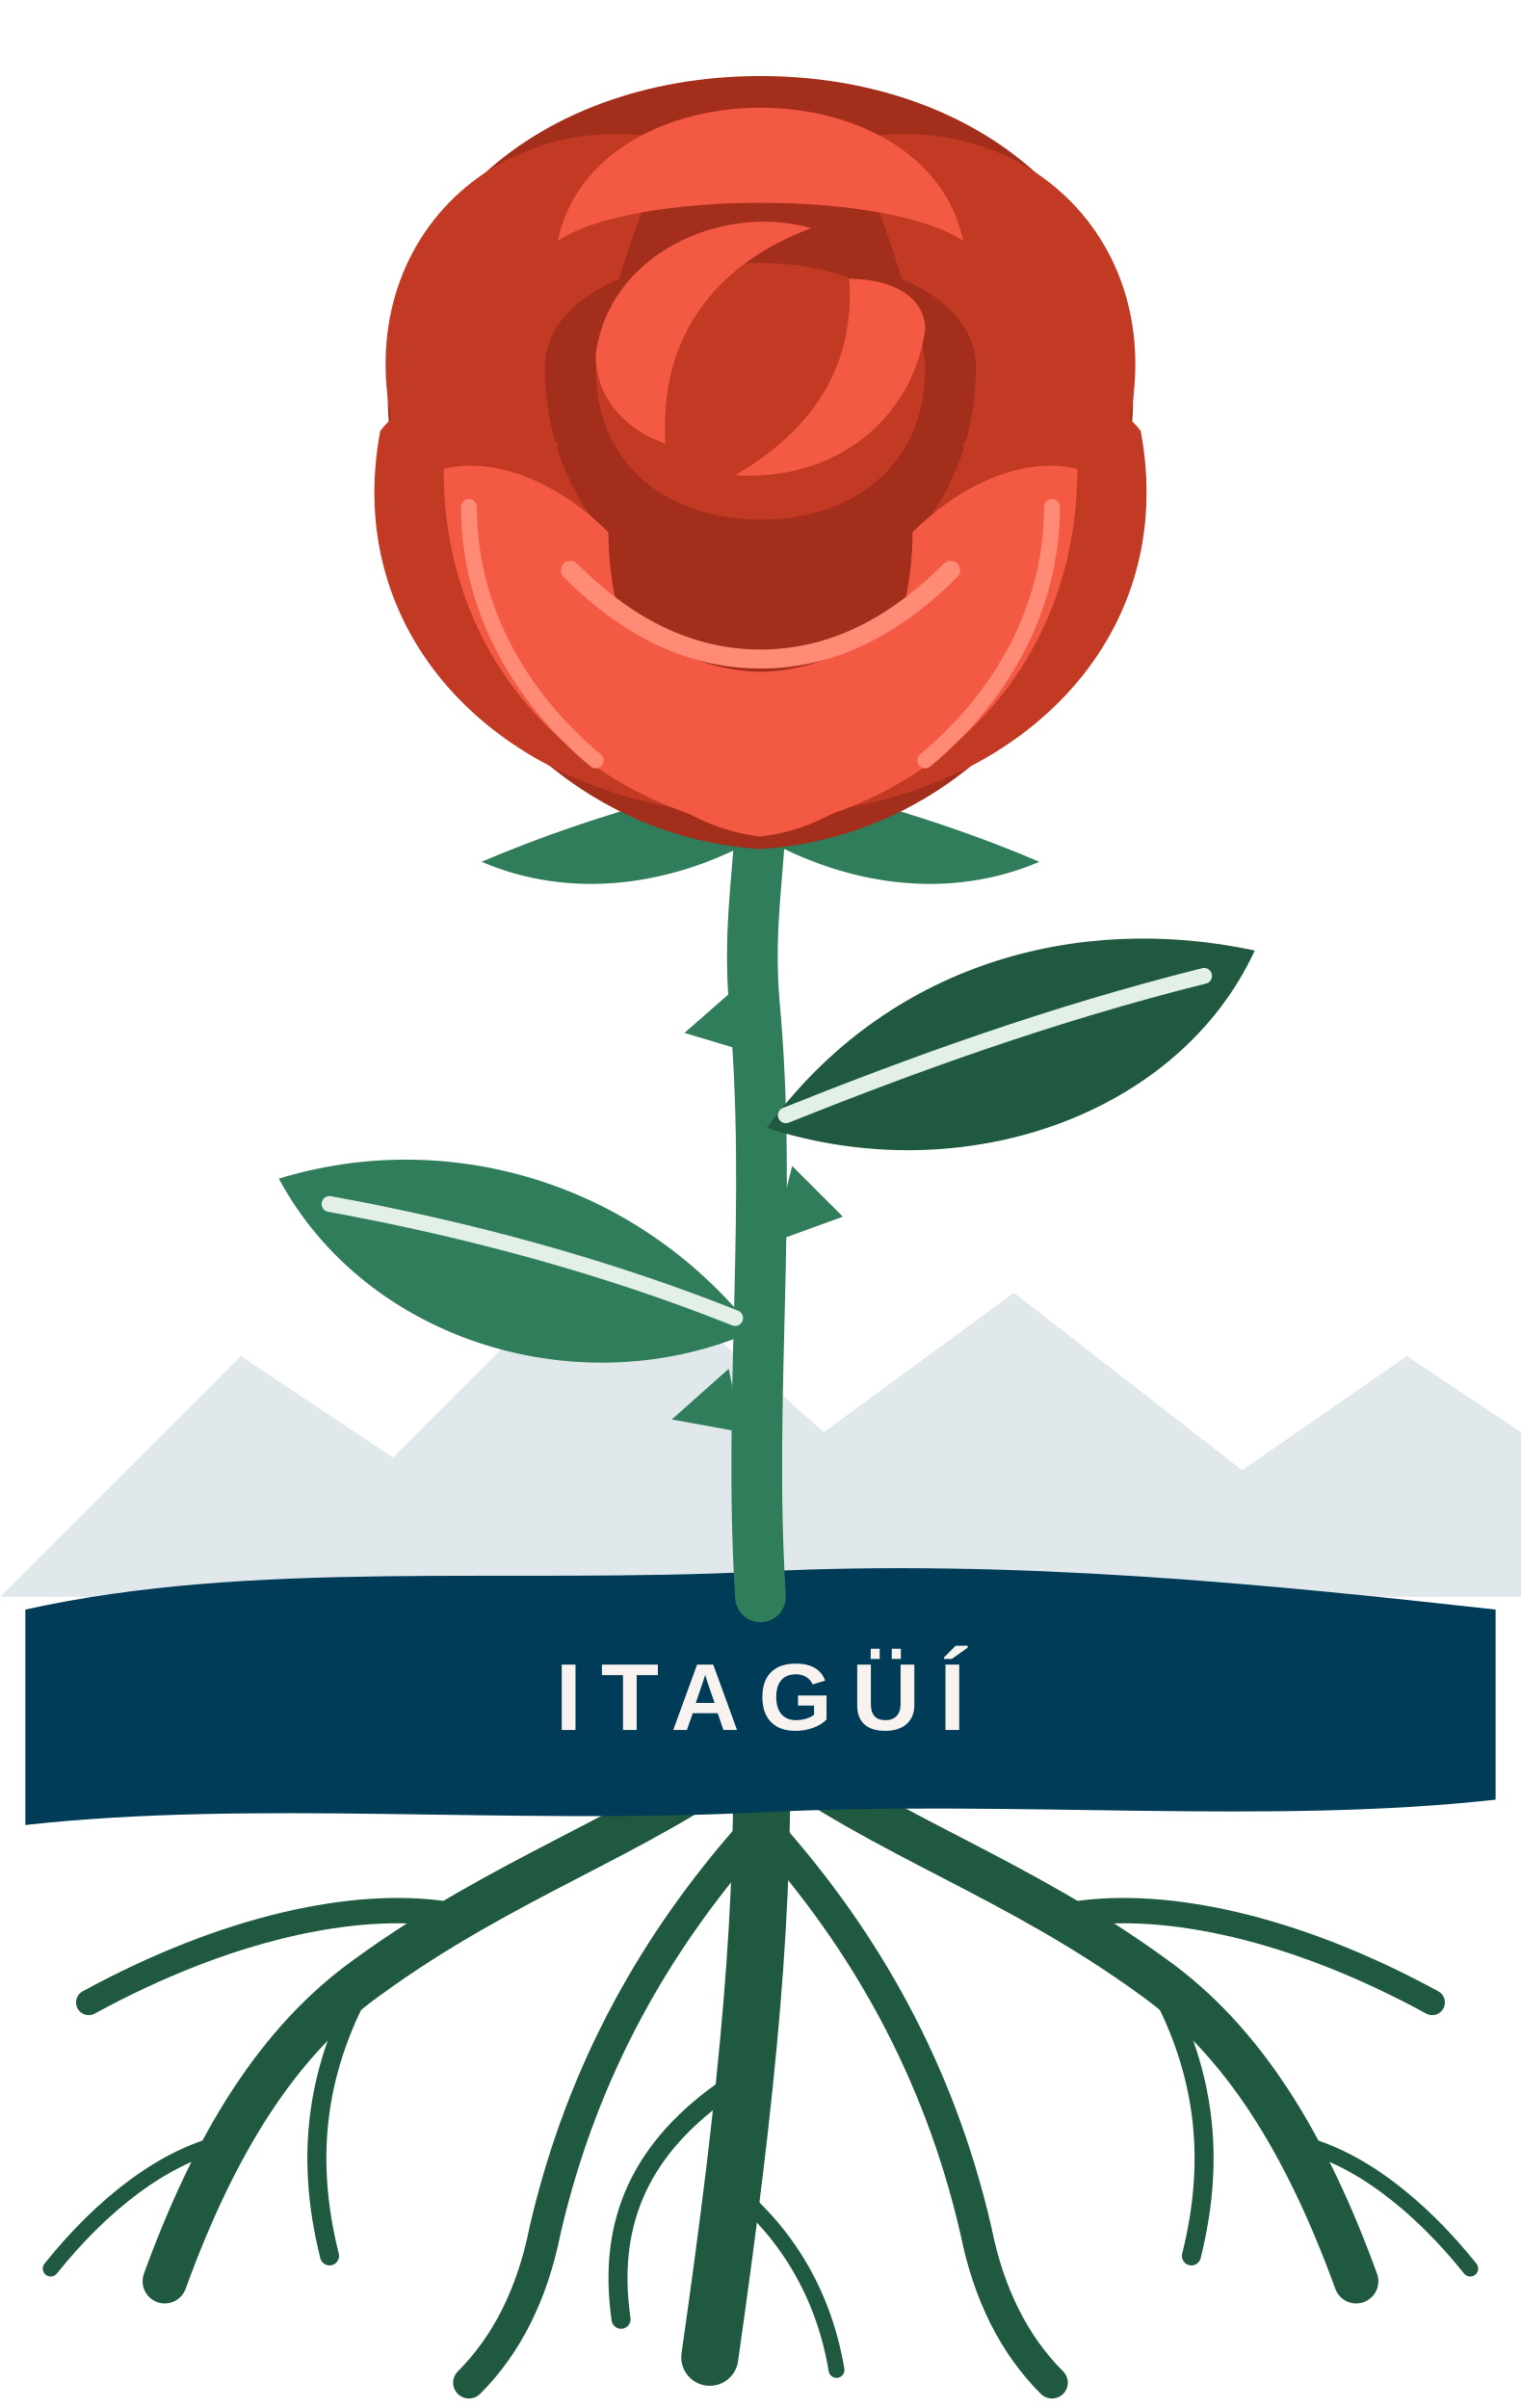
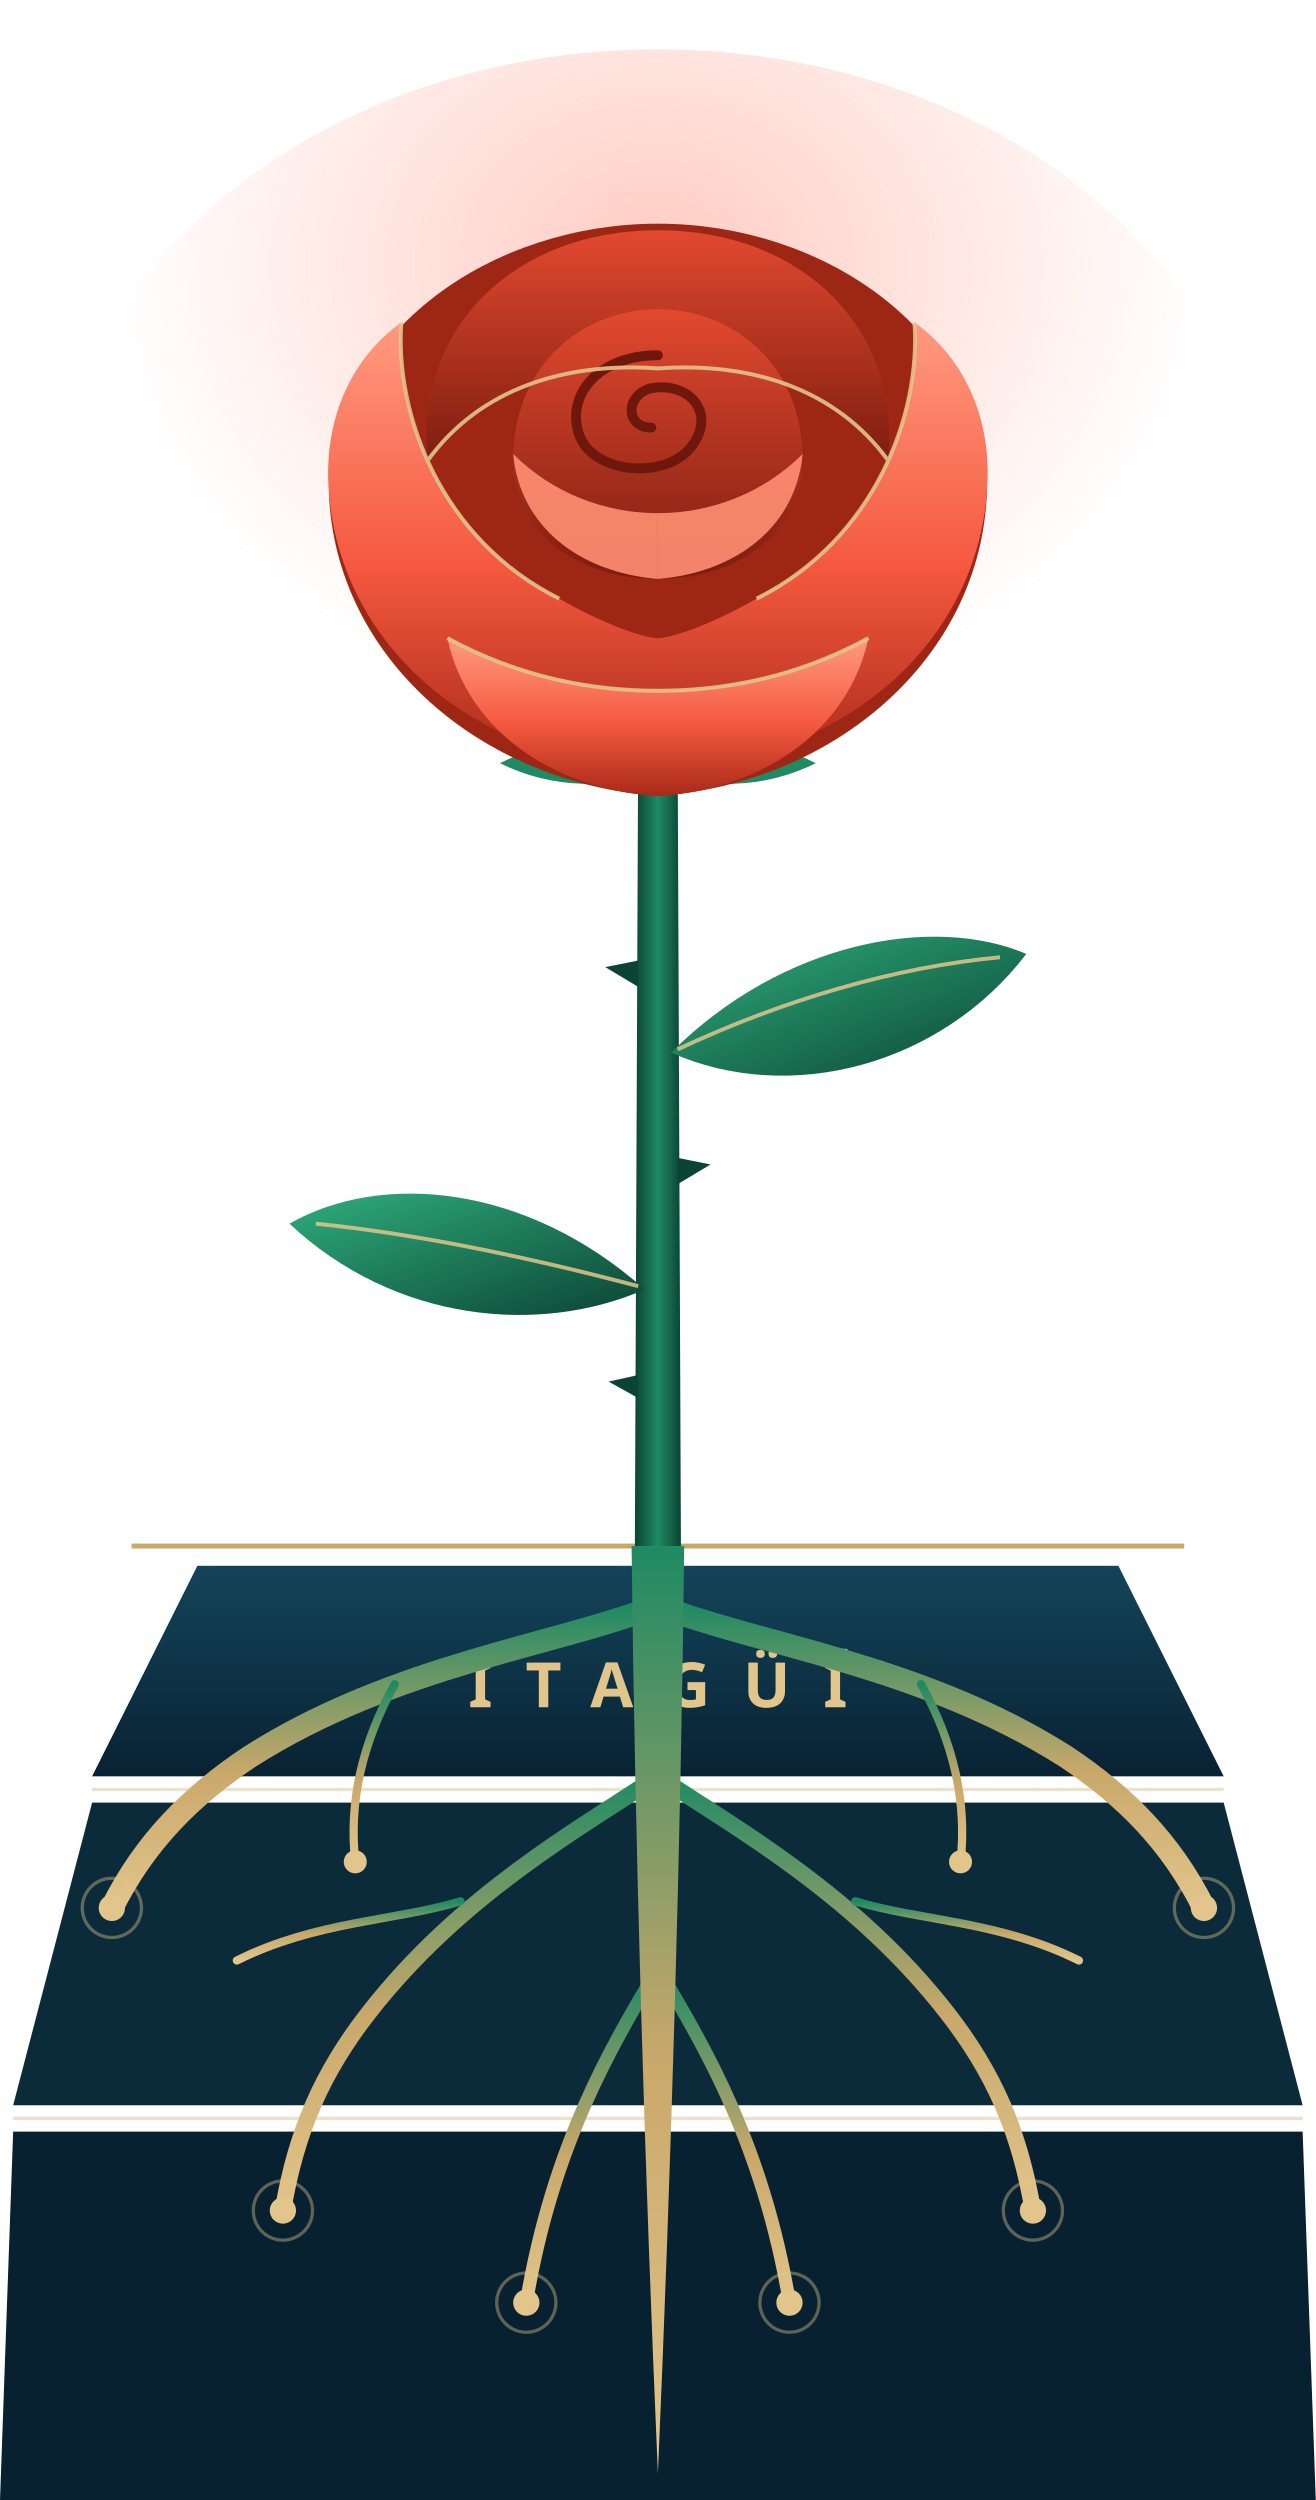
- <svg xmlns="http://www.w3.org/2000/svg" viewBox="0 0 240 380" role="img" aria-label="Rosa plantada con sus raíces en la tierra de Itagüí">
-   <style>
- .p{fill:#f45a43}.pi{fill:#c23a24}.po{fill:#a32e1b}.pc{fill:#ff8a75}.e{stroke:#a32e1b;fill:none;stroke-linecap:round}
- .t{stroke:#2f7d5b;fill:none;stroke-linecap:round}.h{fill:#2f7d5b}.hd{fill:#1f5a40}.v{stroke:#e2f0e8;fill:none;stroke-linecap:round}
- .r{stroke:#1f5a40;fill:none;stroke-linecap:round;stroke-linejoin:round}.s{fill:#003c57}.m{fill:#c9d6dd}.x{fill:#f8f3ef;font:800 15px Montserrat,Helvetica Neue,Arial,sans-serif;letter-spacing:.2em}
- </style>
-   <path class="m" d="M0 252 L38 214 L62 230 L96 196 L130 226 L160 204 L196 232 L222 214 L240 226 L240 252Z" opacity=".55" />
-   <g class="r">
-     <path d="M120 270 C121 300 118 330 112 372" stroke-width="9" />
-     <path d="M119 276 C100 290 80 296 58 312 C44 322 34 338 26 360" stroke-width="7" />
-     <path d="M121 276 C140 290 160 296 182 312 C196 322 206 338 214 360" stroke-width="7" />
-     <path d="M118 290 C104 306 92 326 86 352 C84 362 80 370 74 376" stroke-width="5" />
-     <path d="M122 290 C136 306 148 326 154 352 C156 362 160 370 166 376" stroke-width="5" />
-     <path d="M70 302 C56 300 36 304 14 316" stroke-width="4" />
-     <path d="M170 302 C184 300 204 304 226 316" stroke-width="4" />
-     <path d="M58 312 C50 326 48 340 52 356" stroke-width="3" />
-     <path d="M182 312 C190 326 192 340 188 356" stroke-width="3" />
-     <path d="M114 330 C100 340 96 352 98 366" stroke-width="3" />
-     <path d="M115 345 C124 352 130 362 132 374" stroke-width="2.5" />
-     <path d="M36 338 C26 340 16 348 8 358" stroke-width="2.5" />
-     <path d="M204 338 C214 340 224 348 232 358" stroke-width="2.5" />
+ <svg xmlns="http://www.w3.org/2000/svg" viewBox="0 0 400 760" role="img" aria-labelledby="t">
+   <defs>
+     <radialGradient id="rr-glow" cx="50%" cy="22%" r="45%">
+       <stop offset="0" stop-color="#ff6b4e" stop-opacity="0.35" />
+       <stop offset="1" stop-color="#ff6b4e" stop-opacity="0" />
+     </radialGradient>
+     <linearGradient id="rr-pet" x1="0" y1="0" x2="0" y2="1">
+       <stop offset="0" stop-color="#ff9a7f" />
+       <stop offset="0.55" stop-color="#f4583f" />
+       <stop offset="1" stop-color="#a82a18" />
+     </linearGradient>
+     <linearGradient id="rr-pet2" x1="0" y1="0" x2="0" y2="1">
+       <stop offset="0" stop-color="#e2492f" />
+       <stop offset="1" stop-color="#7e1d10" />
+     </linearGradient>
+     <linearGradient id="rr-tallo" x1="0" y1="0" x2="1" y2="0">
+       <stop offset="0" stop-color="#0b4434" />
+       <stop offset="0.5" stop-color="#1f8a63" />
+       <stop offset="1" stop-color="#0b4434" />
+     </linearGradient>
+     <linearGradient id="rr-hoja" x1="0" y1="0" x2="1" y2="1">
+       <stop offset="0" stop-color="#2fae7d" />
+       <stop offset="1" stop-color="#0b4434" />
+     </linearGradient>
+     <linearGradient id="rr-raiz" x1="0" y1="0" x2="0" y2="1">
+       <stop offset="0" stop-color="#1f8a63" />
+       <stop offset="0.55" stop-color="#c9a86a" />
+       <stop offset="1" stop-color="#e2c58b" />
+     </linearGradient>
+     <linearGradient id="rr-roca" x1="0" y1="0" x2="0" y2="1">
+       <stop offset="0" stop-color="#14445a" />
+       <stop offset="1" stop-color="#082233" />
+     </linearGradient>
+   </defs>
+   <ellipse cx="200" cy="165" rx="185" ry="150" fill="url(#rr-glow)" />
+   <path d="M60 476 L340 476 L372 540 L28 540 Z" fill="url(#rr-roca)" />
+   <path d="M28 548 L372 548 L396 640 L4 640 Z" fill="#0b2b3b" />
+   <path d="M4 648 L396 648 L400 760 L0 760 Z" fill="#072130" />
+   <path d="M40 470 H360" stroke="#c9a86a" stroke-width="1.5" />
+   <path d="M28 544 H372 M4 644 H396" stroke="#c9a86a" stroke-opacity="0.35" stroke-width="1" />
+   <text x="200" y="519" text-anchor="middle" font-family="Montserrat, sans-serif" font-weight="700" font-size="19" letter-spacing="10" fill="#e2c58b">ITAGÜÍ</text>
+   <g fill="none" stroke="url(#rr-raiz)" stroke-linecap="round">
+     <path d="M200 488 C170 500 120 506 76 534 C58 546 44 560 34 580" stroke-width="7" />
+     <path d="M200 488 C230 500 280 506 324 534 C342 546 356 560 366 580" stroke-width="7" />
+     <path d="M200 540 C176 556 140 576 112 612 C98 630 90 648 86 672" stroke-width="5" />
+     <path d="M200 540 C224 556 260 576 288 612 C302 630 310 648 314 672" stroke-width="5" />
+     <path d="M199 600 C186 622 168 652 160 700" stroke-width="4" />
+     <path d="M201 600 C214 622 232 652 240 700" stroke-width="4" />
+     <path d="M120 512 C110 530 106 548 108 566" stroke-width="2.5" />
+     <path d="M280 512 C290 530 294 548 292 566" stroke-width="2.5" />
+     <path d="M140 578 C120 584 96 584 72 596" stroke-width="2.5" />
+     <path d="M260 578 C280 584 304 584 328 596" stroke-width="2.5" />
  </g>
-   <path class="s" d="M4 254 C40 246 80 250 120 248 C160 246 200 250 236 254 L236 284 C200 288 160 284 120 286 C80 288 40 284 4 288Z" />
-   <text class="x" x="120" y="273" text-anchor="middle">ITAGÜÍ</text>
-   <path class="t" d="M120 252 C118 220 122 190 119 158 C118 146 120 136 120 128" stroke-width="8" />
-   <path class="h" d="M117 226 l-11 -2 l9 -8z" />
-   <path class="h" d="M122 196 l11 -4 l-8 -8z" />
-   <path class="h" d="M118 166 l-10 -3 l8 -7z" />
-   <path class="h" d="M119 210 C100 186 70 178 44 186 C58 212 92 222 119 210Z" />
-   <path class="v" d="M116 208 C96 200 74 194 52 190" stroke-width="2.5" />
-   <path class="hd" d="M121 178 C140 152 170 144 198 150 C186 176 152 188 121 178Z" />
-   <path class="v" d="M124 176 C144 168 166 160 190 154" stroke-width="2.5" />
-   <path class="h" d="M120 132 C106 140 90 142 76 136 C90 130 104 126 120 122 C136 126 150 130 164 136 C150 142 134 140 120 132Z" />
-   <path class="po" d="M62 72 C56 36 84 12 120 12 C156 12 184 36 178 72 C174 108 150 132 120 134 C90 132 66 108 62 72Z" />
-   <path class="pi" d="M64 74 C52 42 76 16 106 22 C98 40 92 58 94 82Z" />
-   <path class="pi" d="M176 74 C188 42 164 16 134 22 C142 40 148 58 146 82Z" />
-   <path class="p" d="M88 38 C94 10 146 10 152 38 C140 30 100 30 88 38Z" />
-   <path class="po" d="M86 58 C86 34 154 34 154 58 C154 80 138 96 120 96 C102 96 86 80 86 58Z" />
-   <path class="pi" d="M94 58 C94 36 146 36 146 58 C146 74 134 82 120 82 C106 82 94 74 94 58Z" />
-   <path class="p" d="M94 56 C96 40 114 32 128 36 C112 42 104 54 105 70 C99 68 94 63 94 56Z" />
-   <path class="p" d="M146 52 C144 66 132 76 116 75 C128 68 135 58 134 44 C141 44 146 47 146 52Z" />
-   <path class="pi" d="M60 68 C54 100 78 124 110 128 C92 114 84 94 88 70 C80 62 66 60 60 68Z" />
-   <path class="pi" d="M180 68 C186 100 162 124 130 128 C148 114 156 94 152 70 C160 62 174 60 180 68Z" />
-   <path class="p" d="M70 74 C70 104 90 124 114 130 C104 116 96 100 96 84 C88 76 78 72 70 74Z" />
-   <path class="p" d="M170 74 C170 104 150 124 126 130 C136 116 144 100 144 84 C152 76 162 72 170 74Z" />
-   <path class="p" d="M86 86 C98 100 110 106 120 106 C130 106 142 100 154 86 C152 112 138 130 120 132 C102 130 88 112 86 86Z" />
-   <path stroke="#ff8a75" fill="none" stroke-linecap="round" stroke-width="3" d="M90 90 C100 100 110 104 120 104 C130 104 140 100 150 90" />
-   <path stroke="#ff8a75" fill="none" stroke-linecap="round" stroke-width="2.5" d="M74 80 C74 96 82 110 94 120" />
-   <path stroke="#ff8a75" fill="none" stroke-linecap="round" stroke-width="2.5" d="M166 80 C166 96 158 110 146 120" />
+   <path d="M192 470 C193 560 196 660 200 752 C204 660 207 560 208 470 Z" fill="url(#rr-raiz)" />
+   <g fill="#e2c58b">
+     <circle cx="34" cy="580" r="4" />
+     <circle cx="366" cy="580" r="4" />
+     <circle cx="86" cy="672" r="4" />
+     <circle cx="314" cy="672" r="4" />
+     <circle cx="160" cy="700" r="4" />
+     <circle cx="240" cy="700" r="4" />
+     <circle cx="108" cy="566" r="3.5" />
+     <circle cx="292" cy="566" r="3.5" />
+   </g>
+   <g fill="none" stroke="#e2c58b" stroke-opacity="0.4">
+     <circle cx="34" cy="580" r="9" />
+     <circle cx="366" cy="580" r="9" />
+     <circle cx="86" cy="672" r="9" />
+     <circle cx="314" cy="672" r="9" />
+     <circle cx="160" cy="700" r="9" />
+     <circle cx="240" cy="700" r="9" />
+   </g>
+   <path d="M194 228 L206 228 L207 470 L193 470 Z" fill="url(#rr-tallo)" />
+   <path d="M194 300 l-10 -6 l10 -2 Z M206 360 l10 -6 l-10 -2 Z M194 425 l-9 -5 l9 -2 Z" fill="#0b4434" />
+   <path d="M196 392 C160 360 116 356 88 372 C120 402 164 406 196 392 Z" fill="url(#rr-hoja)" />
+   <path d="M194 391 C160 382 126 375 96 372" fill="none" stroke="#e2c58b" stroke-width="1.2" stroke-opacity="0.85" />
+   <path d="M204 320 C238 286 284 278 312 290 C286 324 240 336 204 320 Z" fill="url(#rr-hoja)" />
+   <path d="M206 319 C238 304 272 294 304 291" fill="none" stroke="#e2c58b" stroke-width="1.2" stroke-opacity="0.85" />
+   <path d="M200 234 C186 240 168 240 152 232 C168 224 186 222 200 220 C214 222 232 224 248 232 C232 240 214 240 200 234 Z" fill="#1f8a63" />
+   <path d="M200 68 C150 68 102 100 100 150 C102 200 146 238 200 242 C254 238 298 200 300 150 C298 100 250 68 200 68 Z" fill="#9e2615" />
+   <path d="M200 70 C156 70 126 100 130 140 C146 118 172 110 200 112 C228 110 254 118 270 140 C274 100 244 70 200 70 Z" fill="url(#rr-pet2)" />
+   <path d="M200 234 C146 232 104 198 100 150 C98 126 108 108 122 98 C120 126 134 164 170 182 C184 190 196 194 200 194 Z" fill="url(#rr-pet)" />
+   <path d="M200 234 C254 232 296 198 300 150 C302 126 292 108 278 98 C280 126 266 164 230 182 C216 190 204 194 200 194 Z" fill="url(#rr-pet)" />
+   <path d="M156 140 C156 110 178 94 200 94 C222 94 244 110 244 140 C244 162 224 176 200 176 C176 176 156 162 156 140 Z" fill="url(#rr-pet2)" />
+   <path d="M200 176 C176 174 158 160 156 138 C168 150 184 156 200 156 Z" fill="#ff8f73" fill-opacity="0.9" />
+   <path d="M200 176 C224 174 242 160 244 138 C232 150 216 156 200 156 Z" fill="#ff8f73" fill-opacity="0.9" />
+   <path d="M200 108 C182 108 172 120 176 132 C180 144 202 146 210 136 C218 126 210 116 198 118 C190 120 190 130 198 130" fill="none" stroke="#6e170c" stroke-width="3" stroke-linecap="round" />
+   <path d="M200 242 C168 240 142 222 136 194 C158 206 180 210 200 210 C220 210 242 206 264 194 C258 222 232 240 200 242 Z" fill="url(#rr-pet)" />
+   <path d="M122 98 C120 126 134 164 170 182 M278 98 C280 126 266 164 230 182 M136 194 C158 206 180 210 200 210 C220 210 242 206 264 194 M130 140 C146 118 172 110 200 112 C228 110 254 118 270 140" fill="none" stroke="#e2c58b" stroke-width="1.2" stroke-opacity="0.9" />
</svg>
